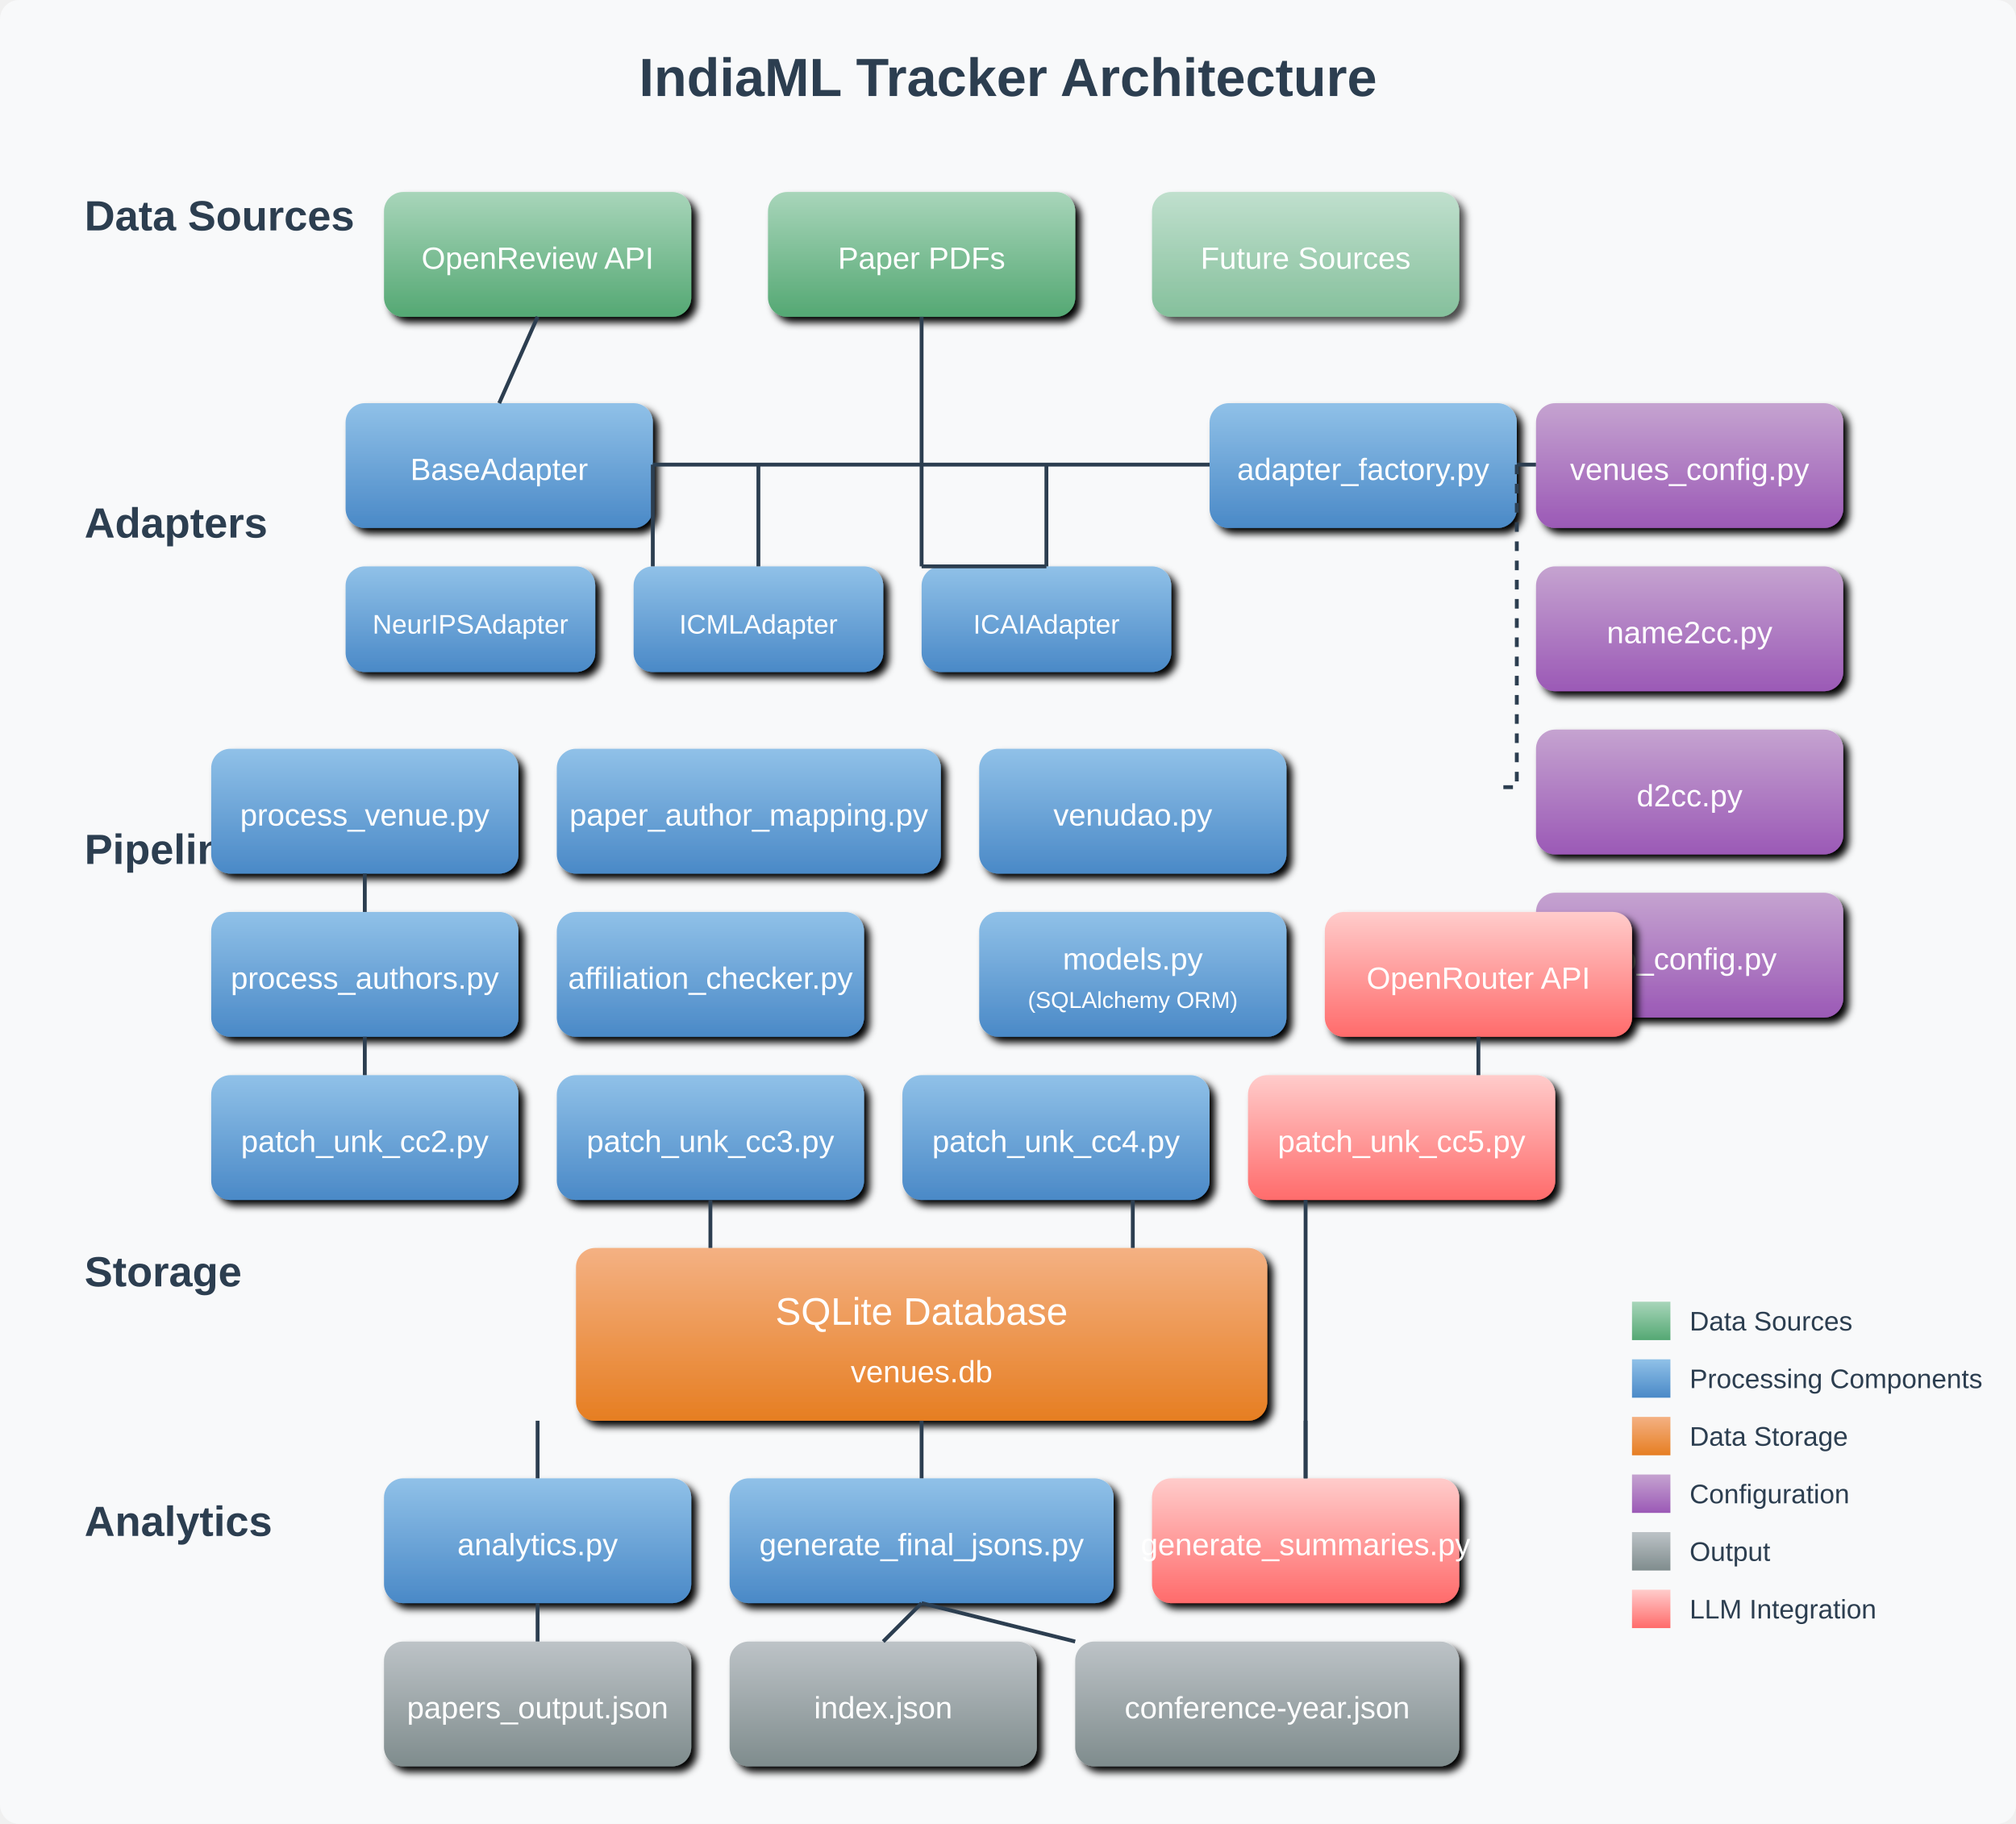
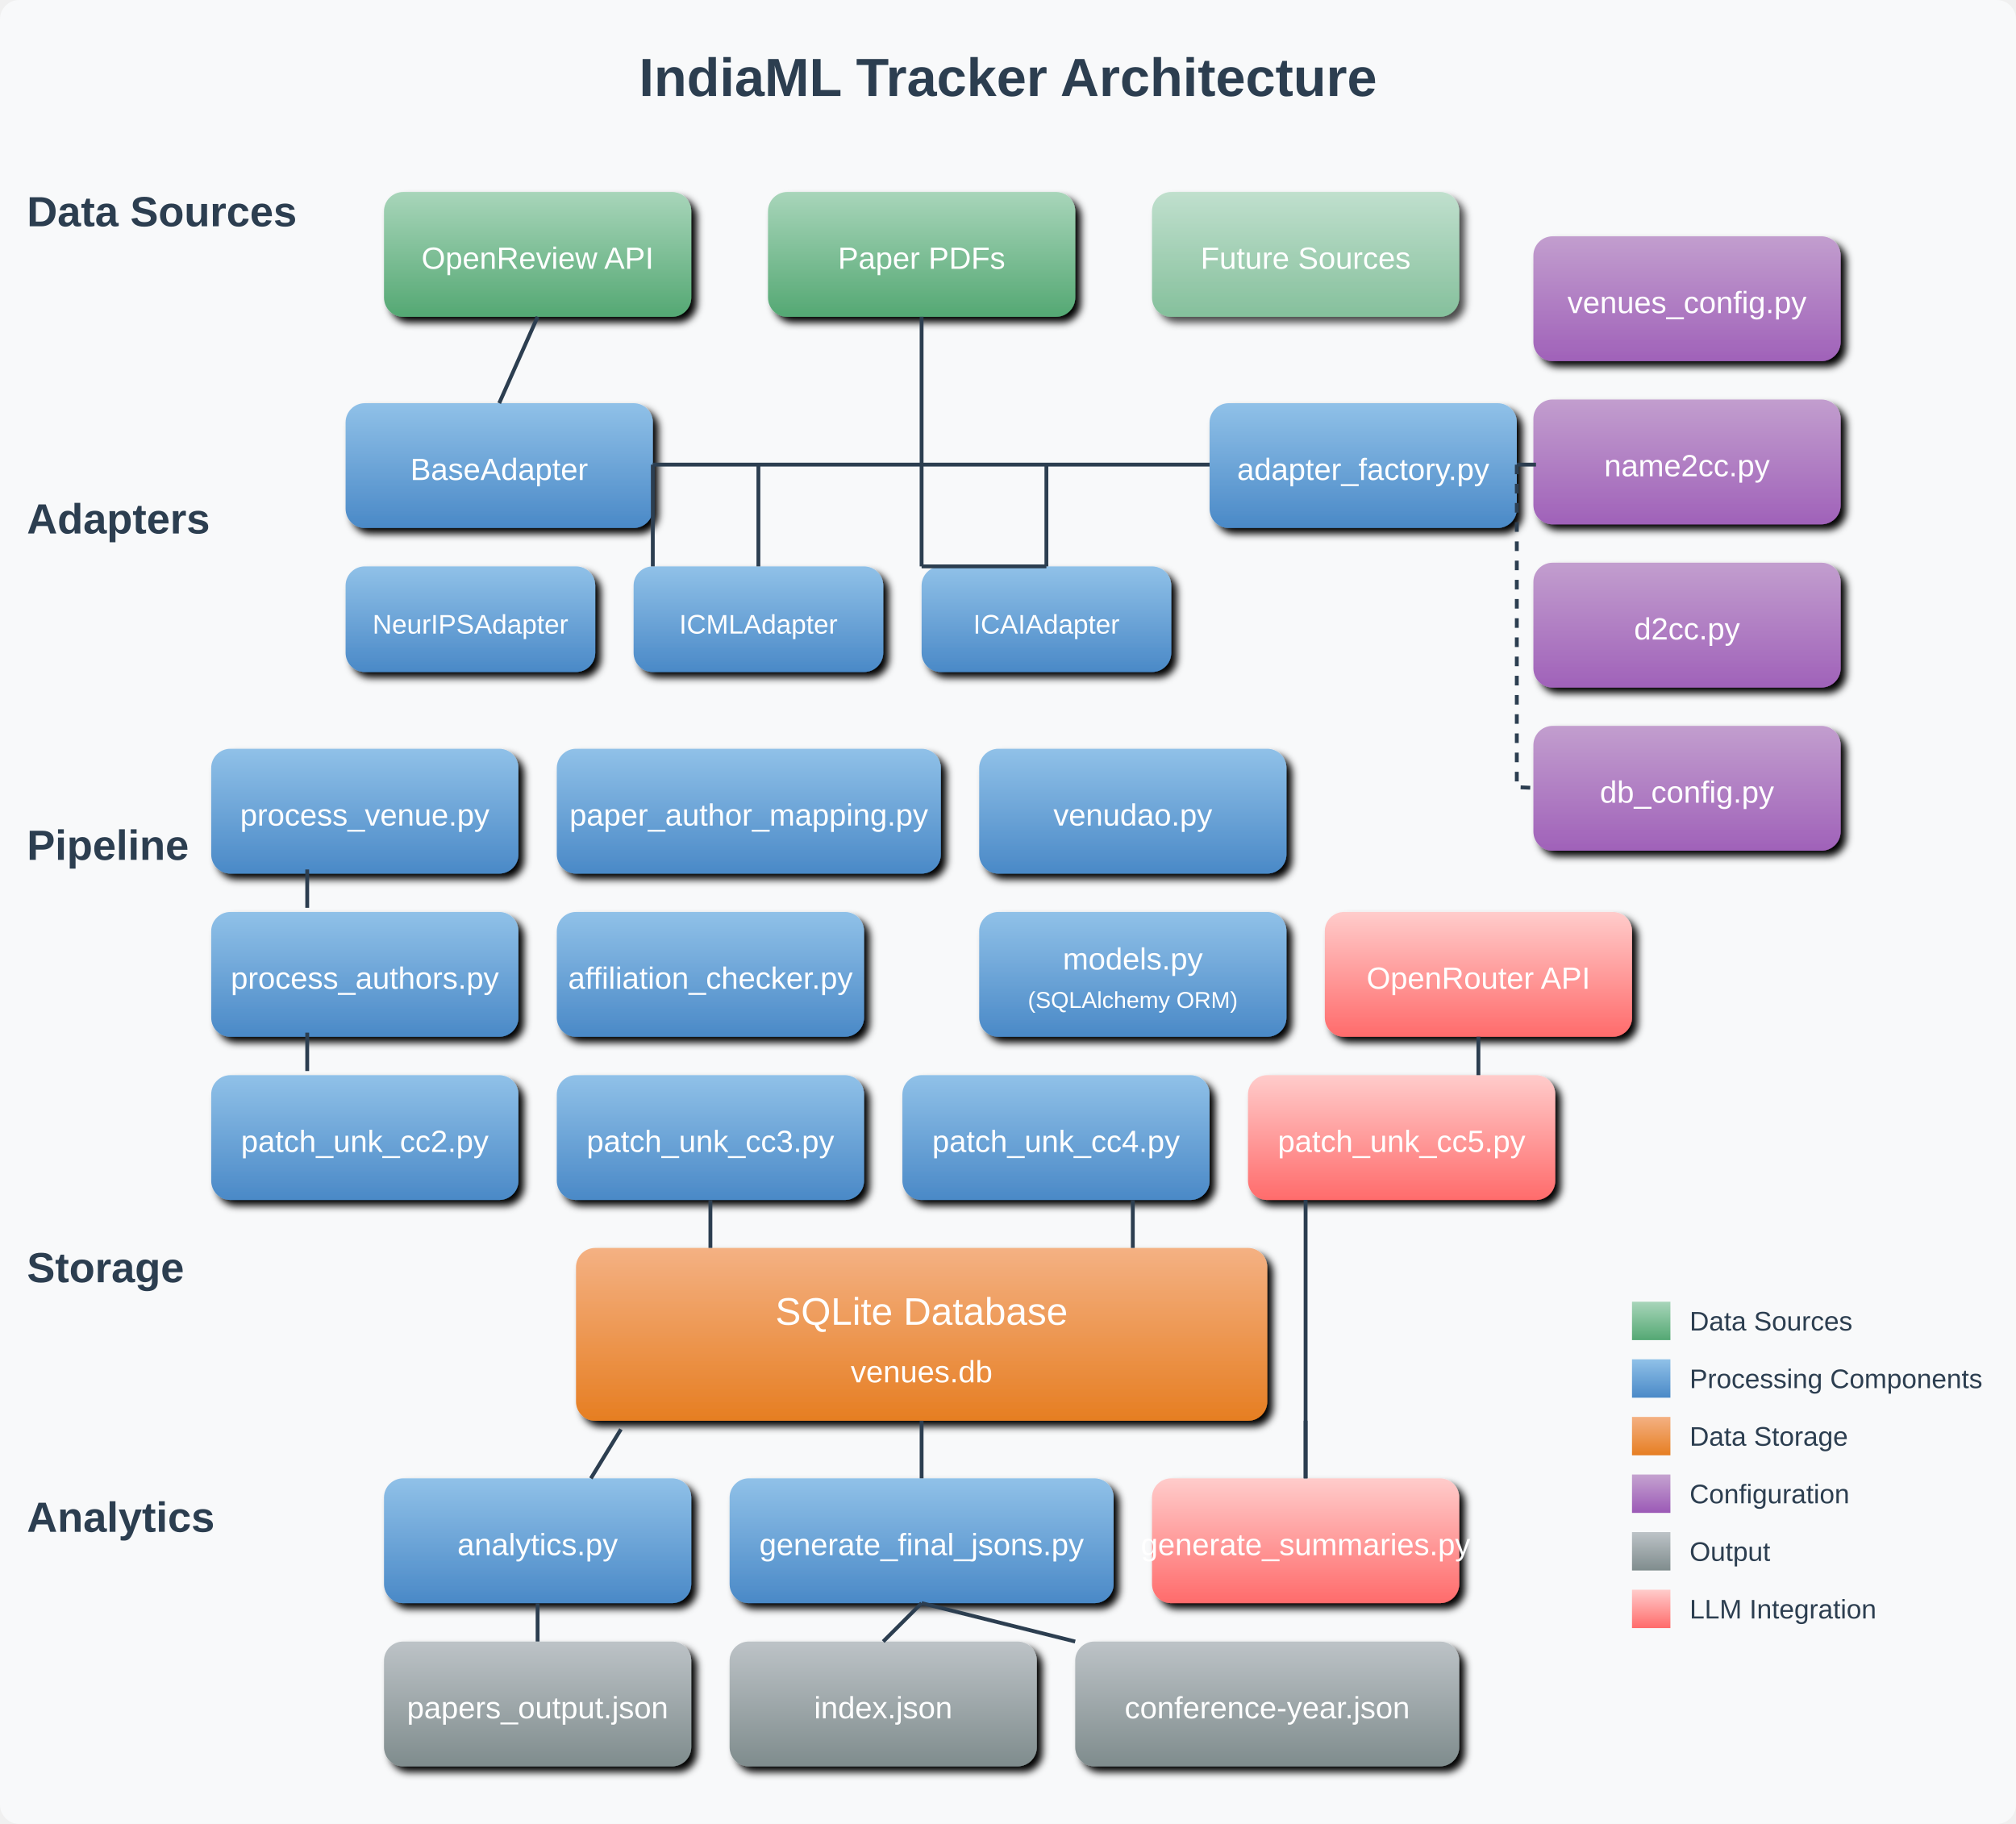
- <svg xmlns="http://www.w3.org/2000/svg" viewBox="0 0 1050 950" width="1050" height="950" version="1.1" id="svg394">
+ <svg xmlns="http://www.w3.org/2000/svg" xmlns:xlink="http://www.w3.org/1999/xlink" viewBox="0 0 1050 950" width="1050" height="950" version="1.1" id="svg394">
  <defs id="defs214">
    <filter id="shadow" x="-0.037" y="-0.087" width="1.097" height="1.229">
      <feOffset result="offOut" in="SourceAlpha" dx="3" dy="3" id="feOffset182" />
      <feGaussianBlur result="blurOut" in="offOut" stdDeviation="2" id="feGaussianBlur184" />
      <feBlend in="SourceGraphic" in2="blurOut" mode="normal" id="feBlend186" />
    </filter>
    <linearGradient id="sourceGrad" x1="0%" y1="0%" x2="0%" y2="100%">
      <stop offset="0%" style="stop-color:#a8d5ba;stop-opacity:1" id="stop189" />
      <stop offset="100%" style="stop-color:#54a873;stop-opacity:1" id="stop191" />
    </linearGradient>
    <linearGradient id="pipelineGrad" x1="0%" y1="0%" x2="0%" y2="100%">
      <stop offset="0%" style="stop-color:#90c1e8;stop-opacity:1" id="stop194" />
      <stop offset="100%" style="stop-color:#4a89c7;stop-opacity:1" id="stop196" />
    </linearGradient>
    <linearGradient id="dbGrad" x1="0%" y1="0%" x2="0%" y2="100%">
      <stop offset="0%" style="stop-color:#f4b183;stop-opacity:1" id="stop199" />
      <stop offset="100%" style="stop-color:#e67e22;stop-opacity:1" id="stop201" />
    </linearGradient>
    <linearGradient id="configGrad" x1="0%" y1="0%" x2="0%" y2="100%">
      <stop offset="0%" style="stop-color:#c5a3d0;stop-opacity:1" id="stop204" />
      <stop offset="100%" style="stop-color:#9b59b6;stop-opacity:1" id="stop206" />
    </linearGradient>
    <linearGradient id="outputGrad" x1="0%" y1="0%" x2="0%" y2="100%">
      <stop offset="0%" style="stop-color:#bdc3c7;stop-opacity:1" id="stop209" />
      <stop offset="100%" style="stop-color:#7f8c8d;stop-opacity:1" id="stop211" />
    </linearGradient>
    <linearGradient id="llmGrad" x1="0%" y1="0%" x2="0%" y2="100%">
      <stop offset="0%" style="stop-color:#ffcccb;stop-opacity:1" id="stop-llm1" />
      <stop offset="100%" style="stop-color:#ff6b6b;stop-opacity:1" id="stop-llm2" />
    </linearGradient>
+     <linearGradient xlink:href="#configGrad" id="linearGradient558" x1="535.762" y1="302.849" x2="535.762" y2="421.261" gradientTransform="matrix(1.482175,0,0,0.6746843,-1.358083,-86.91732)" gradientUnits="userSpaceOnUse" />
+     <linearGradient xlink:href="#configGrad" id="linearGradient560" x1="535.762" y1="428.834" x2="535.762" y2="547.246" gradientTransform="matrix(1.482175,0,0,0.6746843,-1.358083,-86.91732)" gradientUnits="userSpaceOnUse" />
+     <linearGradient xlink:href="#configGrad" id="linearGradient562" x1="535.762" y1="554.818" x2="535.762" y2="673.231" gradientTransform="matrix(1.482175,0,0,0.6746843,-1.358083,-86.91732)" gradientUnits="userSpaceOnUse" />
+     <linearGradient xlink:href="#configGrad" id="linearGradient564" x1="535.762" y1="680.803" x2="535.762" y2="799.216" gradientTransform="matrix(1.482175,0,0,0.6746843,-1.358083,-86.91732)" gradientUnits="userSpaceOnUse" />
  </defs>
  <rect width="1050" height="950" fill="#f8f9fa" rx="10" ry="10" id="rect216" />
  <text x="525" y="50" font-family="Arial, sans-serif" font-size="28" text-anchor="middle" font-weight="bold" fill="#2c3e50" id="text218">
    IndiaML Tracker Architecture
  </text>
-   <text x="44" y="120" font-family="Arial, sans-serif" font-size="22px" font-weight="bold" fill="#2c3e50" id="text220">Data Sources</text>
-   <text x="44" y="280" font-family="Arial, sans-serif" font-size="22px" font-weight="bold" fill="#2c3e50" id="text222">Adapters</text>
-   <text x="44" y="450" font-family="Arial, sans-serif" font-size="22px" font-weight="bold" fill="#2c3e50" id="text224">Pipeline</text>
-   <text x="44" y="670" font-family="Arial, sans-serif" font-size="22px" font-weight="bold" fill="#2c3e50" id="text226">Storage</text>
-   <text x="44" y="800" font-family="Arial, sans-serif" font-size="22px" font-weight="bold" fill="#2c3e50" id="text228">Analytics</text>
+   <text x="14.009" y="117.858" font-family="Arial, sans-serif" font-size="22px" font-weight="bold" fill="#2c3e50" id="text220">Data Sources</text>
+   <text x="14.009" y="277.858" font-family="Arial, sans-serif" font-size="22px" font-weight="bold" fill="#2c3e50" id="text222">Adapters</text>
+   <text x="14.009" y="447.858" font-family="Arial, sans-serif" font-size="22px" font-weight="bold" fill="#2c3e50" id="text224">Pipeline</text>
+   <text x="14.009" y="667.858" font-family="Arial, sans-serif" font-size="22px" font-weight="bold" fill="#2c3e50" id="text226">Storage</text>
+   <text x="14.009" y="797.858" font-family="Arial, sans-serif" font-size="22px" font-weight="bold" fill="#2c3e50" id="text228">Analytics</text>
  <rect x="200" y="100" width="160" height="65" rx="10" ry="10" fill="url(#sourceGrad)" filter="url(#shadow)" id="rect230" />
  <text x="280" y="140" font-family="Arial, sans-serif" font-size="16" text-anchor="middle" fill="white" id="text232">OpenReview API</text>
  <rect x="400" y="100" width="160" height="65" rx="10" ry="10" fill="url(#sourceGrad)" filter="url(#shadow)" id="rect234" />
  <text x="480" y="140" font-family="Arial, sans-serif" font-size="16" text-anchor="middle" fill="white" id="text236">Paper PDFs</text>
  <rect x="600" y="100" width="160" height="65" rx="10" ry="10" fill="url(#sourceGrad)" opacity="0.7" filter="url(#shadow)" id="rect-future" />
  <text x="680" y="140" font-family="Arial, sans-serif" font-size="16" text-anchor="middle" fill="white" id="text-future">Future Sources</text>
-   <rect x="800" y="210" width="160" height="65" rx="10" ry="10" fill="url(#configGrad)" filter="url(#shadow)" id="rect238" />
-   <text x="880" y="250" font-family="Arial, sans-serif" font-size="16" text-anchor="middle" fill="white" id="text240">venues_config.py</text>
-   <rect x="800" y="295" width="160" height="65" rx="10" ry="10" fill="url(#configGrad)" filter="url(#shadow)" id="rect242" />
-   <text x="880" y="335" font-family="Arial, sans-serif" font-size="16" text-anchor="middle" fill="white" id="text244">name2cc.py</text>
-   <rect x="800" y="380" width="160" height="65" rx="10" ry="10" fill="url(#configGrad)" filter="url(#shadow)" id="rect246" />
-   <text x="880" y="420" font-family="Arial, sans-serif" font-size="16" text-anchor="middle" fill="white" id="text248">d2cc.py</text>
-   <rect x="800" y="465" width="160" height="65" rx="10" ry="10" fill="url(#configGrad)" filter="url(#shadow)" id="rect250" />
-   <text x="880" y="505" font-family="Arial, sans-serif" font-size="16" text-anchor="middle" fill="white" id="text252">db_config.py</text>
+   <rect x="798.642" y="123.083" width="160" height="65" rx="10" ry="10" fill="url(#configGrad)" filter="url(#shadow)" id="rect238" style="fill:url(#linearGradient558)" />
+   <text x="878.642" y="163.083" font-family="Arial, sans-serif" font-size="16px" text-anchor="middle" fill="#ffffff" id="text240">venues_config.py</text>
+   <rect x="798.642" y="208.083" width="160" height="65" rx="10" ry="10" fill="url(#configGrad)" filter="url(#shadow)" id="rect242" style="fill:url(#linearGradient560)" />
+   <text x="878.642" y="248.083" font-family="Arial, sans-serif" font-size="16px" text-anchor="middle" fill="#ffffff" id="text244">name2cc.py</text>
+   <rect x="798.642" y="293.083" width="160" height="65" rx="10" ry="10" fill="url(#configGrad)" filter="url(#shadow)" id="rect246" style="fill:url(#linearGradient562)" />
+   <text x="878.642" y="333.083" font-family="Arial, sans-serif" font-size="16px" text-anchor="middle" fill="#ffffff" id="text248">d2cc.py</text>
+   <rect x="798.642" y="378.083" width="160" height="65" rx="10" ry="10" fill="url(#configGrad)" filter="url(#shadow)" id="rect250" style="fill:url(#linearGradient564)" />
+   <text x="878.642" y="418.083" font-family="Arial, sans-serif" font-size="16px" text-anchor="middle" fill="#ffffff" id="text252">db_config.py</text>
  <rect x="180" y="210" width="160" height="65" rx="10" ry="10" fill="url(#pipelineGrad)" filter="url(#shadow)" id="rect254" />
  <text x="260" y="250" font-family="Arial, sans-serif" font-size="16" text-anchor="middle" fill="white" id="text256">BaseAdapter</text>
  <rect x="180" y="295" width="130" height="55" rx="10" ry="10" fill="url(#pipelineGrad)" filter="url(#shadow)" id="rect258" />
  <text x="245" y="330" font-family="Arial, sans-serif" font-size="14" text-anchor="middle" fill="white" id="text260">NeurIPSAdapter</text>
  <rect x="330" y="295" width="130" height="55" rx="10" ry="10" fill="url(#pipelineGrad)" filter="url(#shadow)" id="rect262" />
  <text x="395" y="330" font-family="Arial, sans-serif" font-size="14" text-anchor="middle" fill="white" id="text264">ICMLAdapter</text>
  <rect x="480" y="295" width="130" height="55" rx="10" ry="10" fill="url(#pipelineGrad)" filter="url(#shadow)" id="rect266" />
  <text x="545" y="330" font-family="Arial, sans-serif" font-size="14" text-anchor="middle" fill="white" id="text268">ICAIAdapter</text>
  <rect x="630" y="210" width="160" height="65" rx="10" ry="10" fill="url(#pipelineGrad)" filter="url(#shadow)" id="rect270" />
  <text x="710" y="250" font-family="Arial, sans-serif" font-size="16" text-anchor="middle" fill="white" id="text272">adapter_factory.py</text>
  <rect x="110" y="390" width="160" height="65" rx="10" ry="10" fill="url(#pipelineGrad)" filter="url(#shadow)" id="rect274" />
  <text x="190" y="430" font-family="Arial, sans-serif" font-size="16" text-anchor="middle" fill="white" id="text276">process_venue.py</text>
  <rect x="290" y="390" width="200" height="65" rx="10" ry="10" fill="url(#pipelineGrad)" filter="url(#shadow)" id="rect278" />
  <text x="390" y="430" font-family="Arial, sans-serif" font-size="16" text-anchor="middle" fill="white" id="text280">paper_author_mapping.py</text>
  <rect x="510" y="390" width="160" height="65" rx="10" ry="10" fill="url(#pipelineGrad)" filter="url(#shadow)" id="rect282" />
  <text x="590" y="430" font-family="Arial, sans-serif" font-size="16" text-anchor="middle" fill="white" id="text284">venudao.py</text>
  <rect x="110" y="475" width="160" height="65" rx="10" ry="10" fill="url(#pipelineGrad)" filter="url(#shadow)" id="rect286" />
  <text x="190" y="515" font-family="Arial, sans-serif" font-size="16" text-anchor="middle" fill="white" id="text288">process_authors.py</text>
  <rect x="290" y="475" width="160" height="65" rx="10" ry="10" fill="url(#pipelineGrad)" filter="url(#shadow)" id="rect290" />
  <text x="370" y="515" font-family="Arial, sans-serif" font-size="16" text-anchor="middle" fill="white" id="text292">affiliation_checker.py</text>
  <rect x="510" y="475" width="160" height="65" rx="10" ry="10" fill="url(#pipelineGrad)" filter="url(#shadow)" id="rect294" />
  <text x="590" y="505" font-family="Arial, sans-serif" font-size="16" text-anchor="middle" fill="white" id="text296">models.py</text>
  <text x="590" y="525" font-family="Arial, sans-serif" font-size="12" text-anchor="middle" fill="white" id="text298">(SQLAlchemy ORM)</text>
  <rect x="110" y="560" width="160" height="65" rx="10" ry="10" fill="url(#pipelineGrad)" filter="url(#shadow)" id="rect300" />
  <text x="190" y="600" font-family="Arial, sans-serif" font-size="16" text-anchor="middle" fill="white" id="text302">patch_unk_cc2.py</text>
  <rect x="290" y="560" width="160" height="65" rx="10" ry="10" fill="url(#pipelineGrad)" filter="url(#shadow)" id="rect304" />
  <text x="370" y="600" font-family="Arial, sans-serif" font-size="16" text-anchor="middle" fill="white" id="text306">patch_unk_cc3.py</text>
  <rect x="470" y="560" width="160" height="65" rx="10" ry="10" fill="url(#pipelineGrad)" filter="url(#shadow)" id="rect308" />
  <text x="550" y="600" font-family="Arial, sans-serif" font-size="16" text-anchor="middle" fill="white" id="text310">patch_unk_cc4.py</text>
  <rect x="650" y="560" width="160" height="65" rx="10" ry="10" fill="url(#llmGrad)" filter="url(#shadow)" id="rect312" />
  <text x="730" y="600" font-family="Arial, sans-serif" font-size="16" text-anchor="middle" fill="white" id="text314">patch_unk_cc5.py</text>
  <rect x="690" y="475" width="160" height="65" rx="10" ry="10" fill="url(#llmGrad)" filter="url(#shadow)" id="rect-llm1" />
  <text x="770" y="515" font-family="Arial, sans-serif" font-size="16" text-anchor="middle" fill="white" id="text-llm1">OpenRouter API</text>
  <rect x="300" y="650" width="360" height="90" rx="10" ry="10" fill="url(#dbGrad)" filter="url(#shadow)" id="rect334" />
  <text x="480" y="690" font-family="Arial, sans-serif" font-size="20" text-anchor="middle" fill="white" id="text336">SQLite Database</text>
  <text x="480" y="720" font-family="Arial, sans-serif" font-size="16" text-anchor="middle" fill="white" id="text338">venues.db</text>
  <rect x="200" y="770" width="160" height="65" rx="10" ry="10" fill="url(#pipelineGrad)" filter="url(#shadow)" id="rect340" />
  <text x="280" y="810" font-family="Arial, sans-serif" font-size="16" text-anchor="middle" fill="white" id="text342">analytics.py</text>
  <rect x="380" y="770" width="200" height="65" rx="10" ry="10" fill="url(#pipelineGrad)" filter="url(#shadow)" id="rect-finalJSON" />
  <text x="480" y="810" font-family="Arial, sans-serif" font-size="16" text-anchor="middle" fill="white" id="text-finalJSON">generate_final_jsons.py</text>
  <rect x="600" y="770" width="160" height="65" rx="10" ry="10" fill="url(#llmGrad)" filter="url(#shadow)" id="rect-summaries" />
  <text x="680" y="810" font-family="Arial, sans-serif" font-size="16" text-anchor="middle" fill="white" id="text-summaries">generate_summaries.py</text>
  <rect x="200" y="855" width="160" height="65" rx="10" ry="10" fill="url(#outputGrad)" filter="url(#shadow)" id="rect-outputJSON" />
  <text x="280" y="895" font-family="Arial, sans-serif" font-size="16" text-anchor="middle" fill="white" id="text-outputJSON">papers_output.json</text>
  <rect x="380" y="855" width="160" height="65" rx="10" ry="10" fill="url(#outputGrad)" filter="url(#shadow)" id="rect344" />
  <text x="460" y="895" font-family="Arial, sans-serif" font-size="16" text-anchor="middle" fill="white" id="text346">index.json</text>
  <rect x="560" y="855" width="200" height="65" rx="10" ry="10" fill="url(#outputGrad)" filter="url(#shadow)" id="rect-confJSON" />
  <text x="660" y="895" font-family="Arial, sans-serif" font-size="16" text-anchor="middle" fill="white" id="text-confJSON">conference-year.json</text>
  <path d="M280,165 L260,210" stroke="#2c3e50" stroke-width="2" fill="none" id="path348" />
  <path d="M480,165 L480,295" stroke="#2c3e50" stroke-width="2" fill="none" id="path-pdf1" />
  <path d="M480,295 L545,295" stroke="#2c3e50" stroke-width="2" fill="none" id="path-pdf2" />
  <path d="M630,242 L340,242" stroke="#2c3e50" stroke-width="2" fill="none" id="path350" />
  <path d="M340,242 L340,295" stroke="#2c3e50" stroke-width="2" fill="none" id="path352" />
  <path d="M395,242 L395,295" stroke="#2c3e50" stroke-width="2" fill="none" id="path354" />
  <path d="M545,242 L545,295" stroke="#2c3e50" stroke-width="2" fill="none" id="path356" />
  <path d="M800,242 L790,242" stroke="#2c3e50" stroke-width="2" fill="none" id="path358" />
-   <path d="M790,242 L790,410 L780,410" stroke="#2c3e50" stroke-width="2" fill="none" stroke-dasharray="5,5" id="path360" />
-   <path d="M190,455 L190,475" stroke="#2c3e50" stroke-width="2" fill="none" id="path362" />
-   <path d="M190,540 L190,560" stroke="#2c3e50" stroke-width="2" fill="none" id="path364" />
+   <path d="m 790,242 v 168 l 10.055,0.427" stroke="#2c3e50" stroke-width="2" fill="none" stroke-dasharray="5, 5" id="path360" />
+   <path d="m 160.009,452.858 v 20" stroke="#2c3e50" stroke-width="2" fill="none" id="path362" />
+   <path d="m 160.009,537.858 v 20" stroke="#2c3e50" stroke-width="2" fill="none" id="path364" />
  <path d="M370,625 L370,650" stroke="#2c3e50" stroke-width="2" fill="none" id="path366" />
  <path d="M590,625 L590,650" stroke="#2c3e50" stroke-width="2" fill="none" id="path368" />
  <path d="M480,740 L480,770" stroke="#2c3e50" stroke-width="2" fill="none" id="path370" />
-   <path d="M280,740 L280,770" stroke="#2c3e50" stroke-width="2" fill="none" id="path-analytics" />
+   <path d="m 323.409,744.43 -15.661,25.588" stroke="#2c3e50" stroke-width="2" fill="none" id="path-analytics" />
  <path d="M680,740 L680,770" stroke="#2c3e50" stroke-width="2" fill="none" id="path-summaries" />
  <path d="M280,835 L280,855" stroke="#2c3e50" stroke-width="2" fill="none" id="path372" />
  <path d="M480,835 L460,855" stroke="#2c3e50" stroke-width="2" fill="none" id="path-json1" />
  <path d="M480,835 L560,855" stroke="#2c3e50" stroke-width="2" fill="none" id="path-json2" />
  <path d="M770,540 L770,560" stroke="#2c3e50" stroke-width="2" fill="none" id="path-llm1" />
  <path d="M680,625 L680,770" stroke="#2c3e50" stroke-width="2" fill="none" id="path-llm2" />
  <rect x="850" y="678" width="20" height="20" fill="url(#sourceGrad)" id="rect374" />
  <text x="880" y="693" font-family="Arial, sans-serif" font-size="14px" fill="#2c3e50" id="text376">Data Sources</text>
  <rect x="850" y="708" width="20" height="20" fill="url(#pipelineGrad)" id="rect378" />
  <text x="880" y="723" font-family="Arial, sans-serif" font-size="14px" fill="#2c3e50" id="text380">Processing Components</text>
  <rect x="850" y="738" width="20" height="20" fill="url(#dbGrad)" id="rect382" />
  <text x="880" y="753" font-family="Arial, sans-serif" font-size="14px" fill="#2c3e50" id="text384">Data Storage</text>
  <rect x="850" y="768" width="20" height="20" fill="url(#configGrad)" id="rect386" />
  <text x="880" y="783" font-family="Arial, sans-serif" font-size="14px" fill="#2c3e50" id="text388">Configuration</text>
  <rect x="850" y="798" width="20" height="20" fill="url(#outputGrad)" id="rect390" />
  <text x="880" y="813" font-family="Arial, sans-serif" font-size="14px" fill="#2c3e50" id="text392">Output</text>
  <rect x="850" y="828" width="20" height="20" fill="url(#llmGrad)" id="rect-llm-legend" />
  <text x="880" y="843" font-family="Arial, sans-serif" font-size="14px" fill="#2c3e50" id="text-llm-legend">LLM Integration</text>
</svg>
